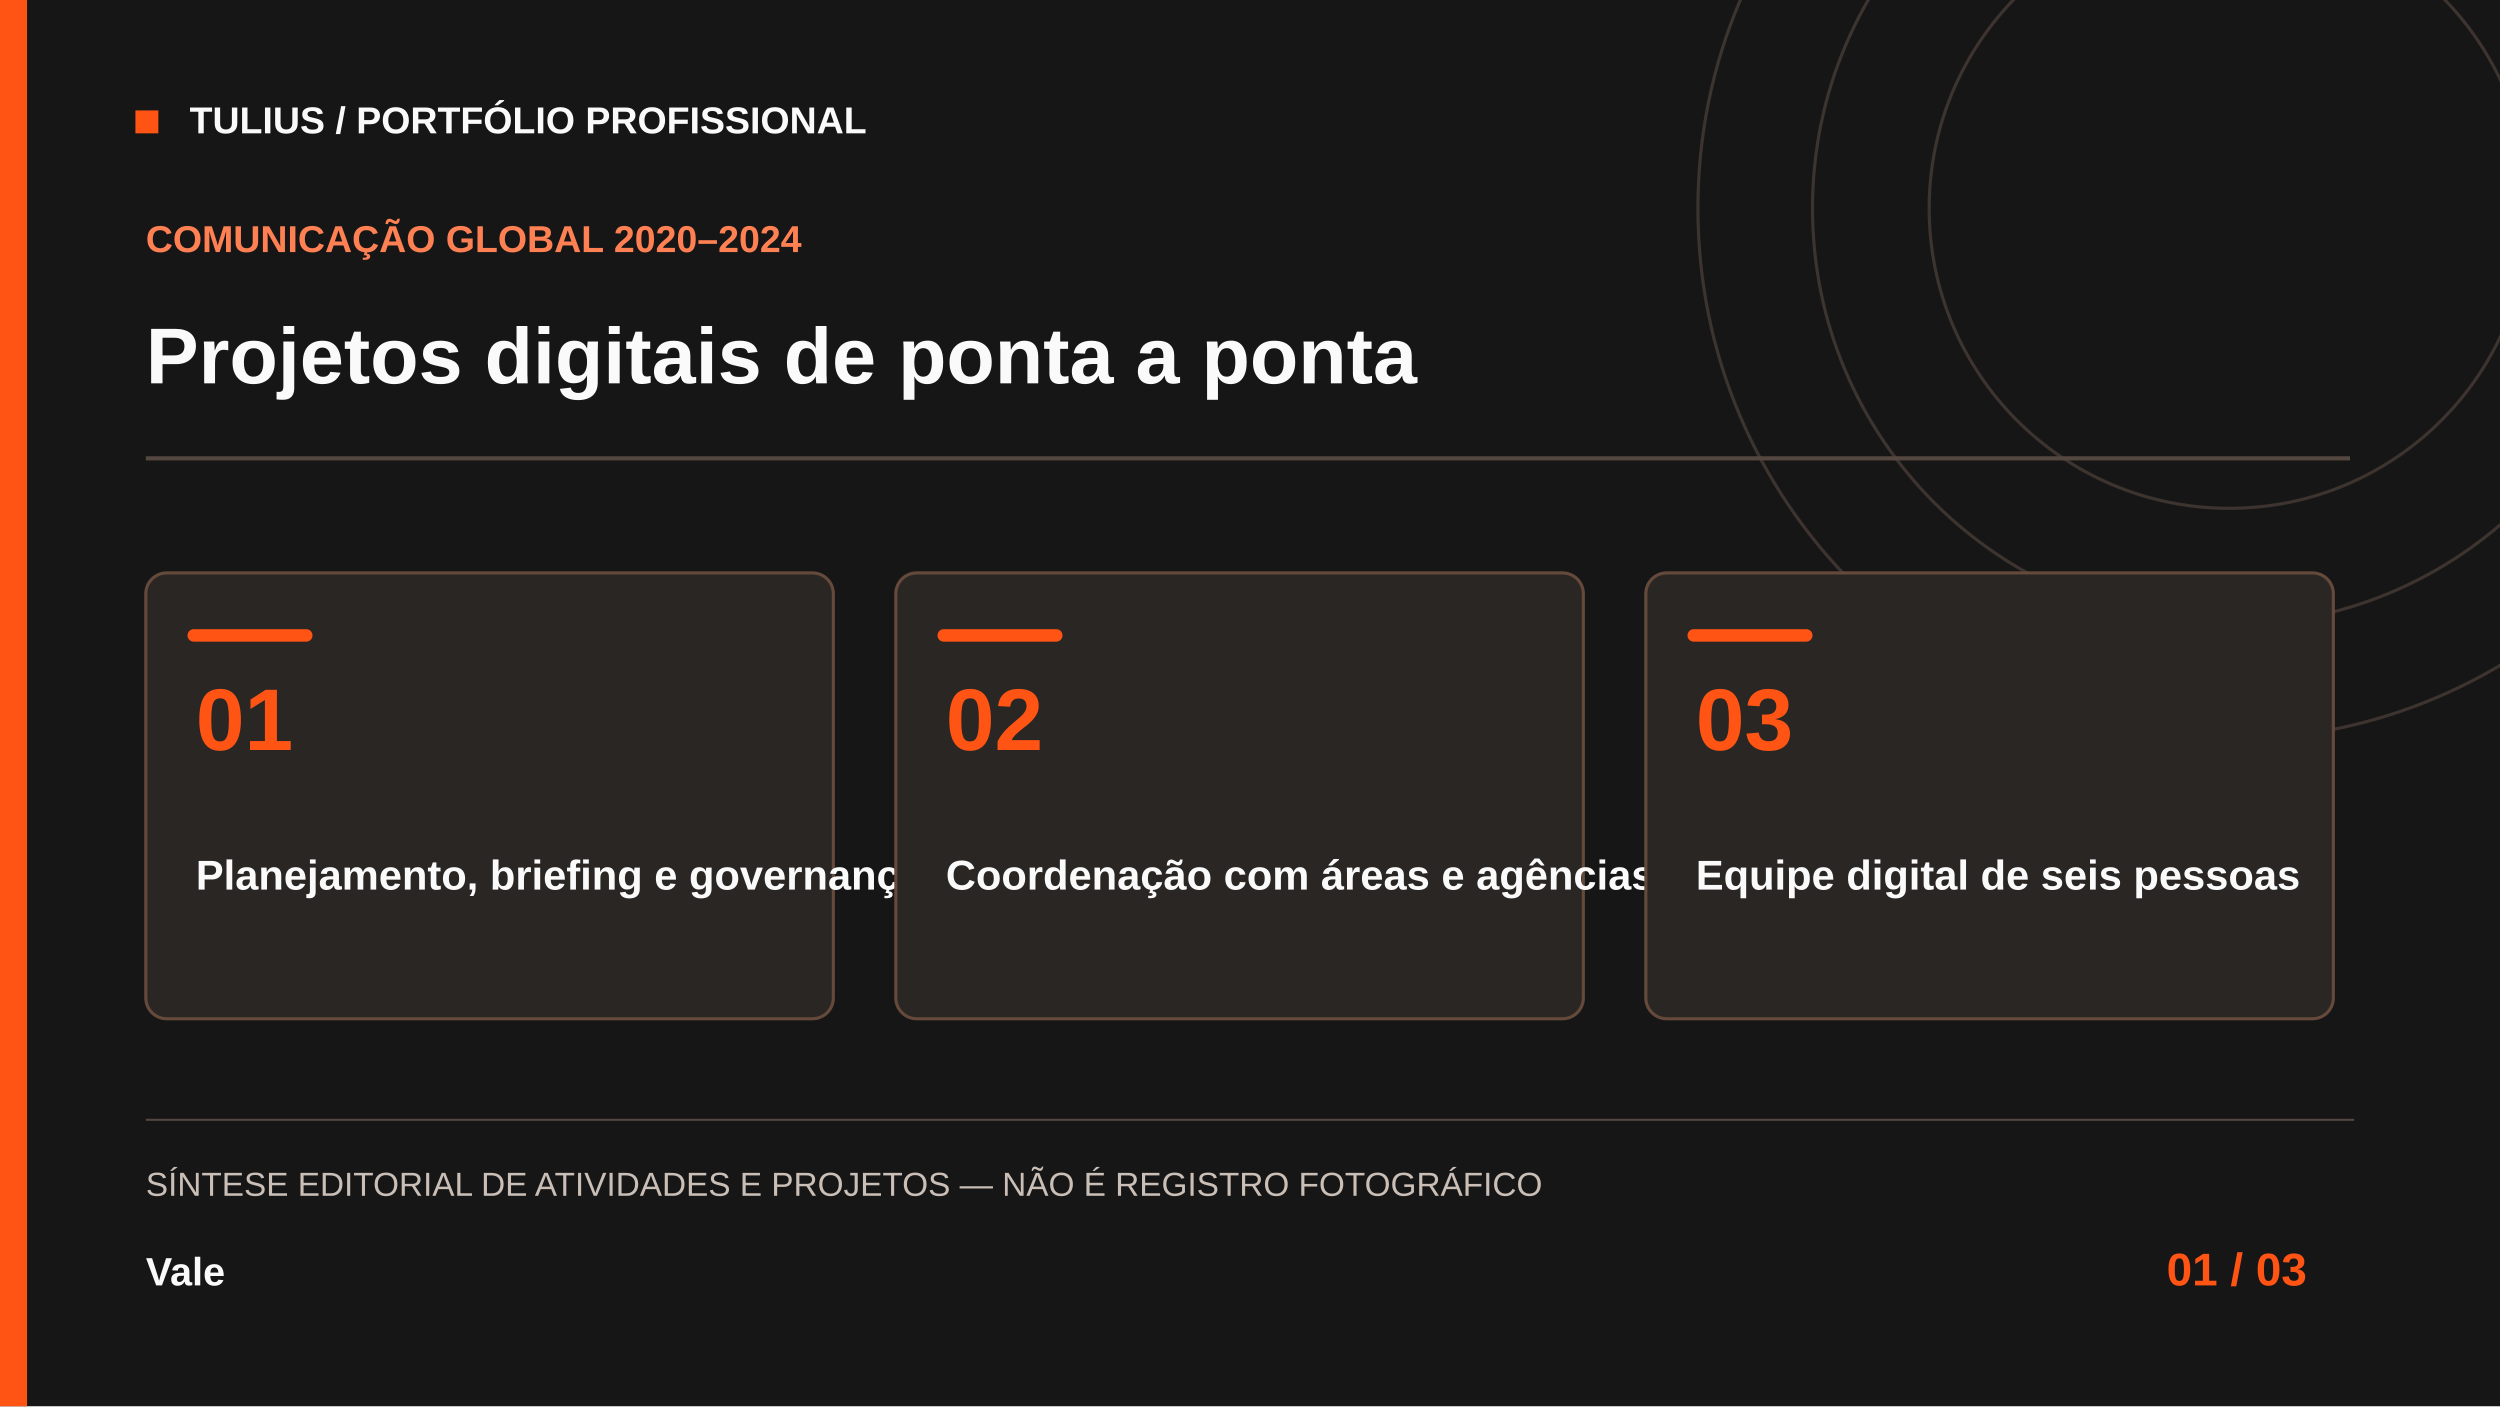
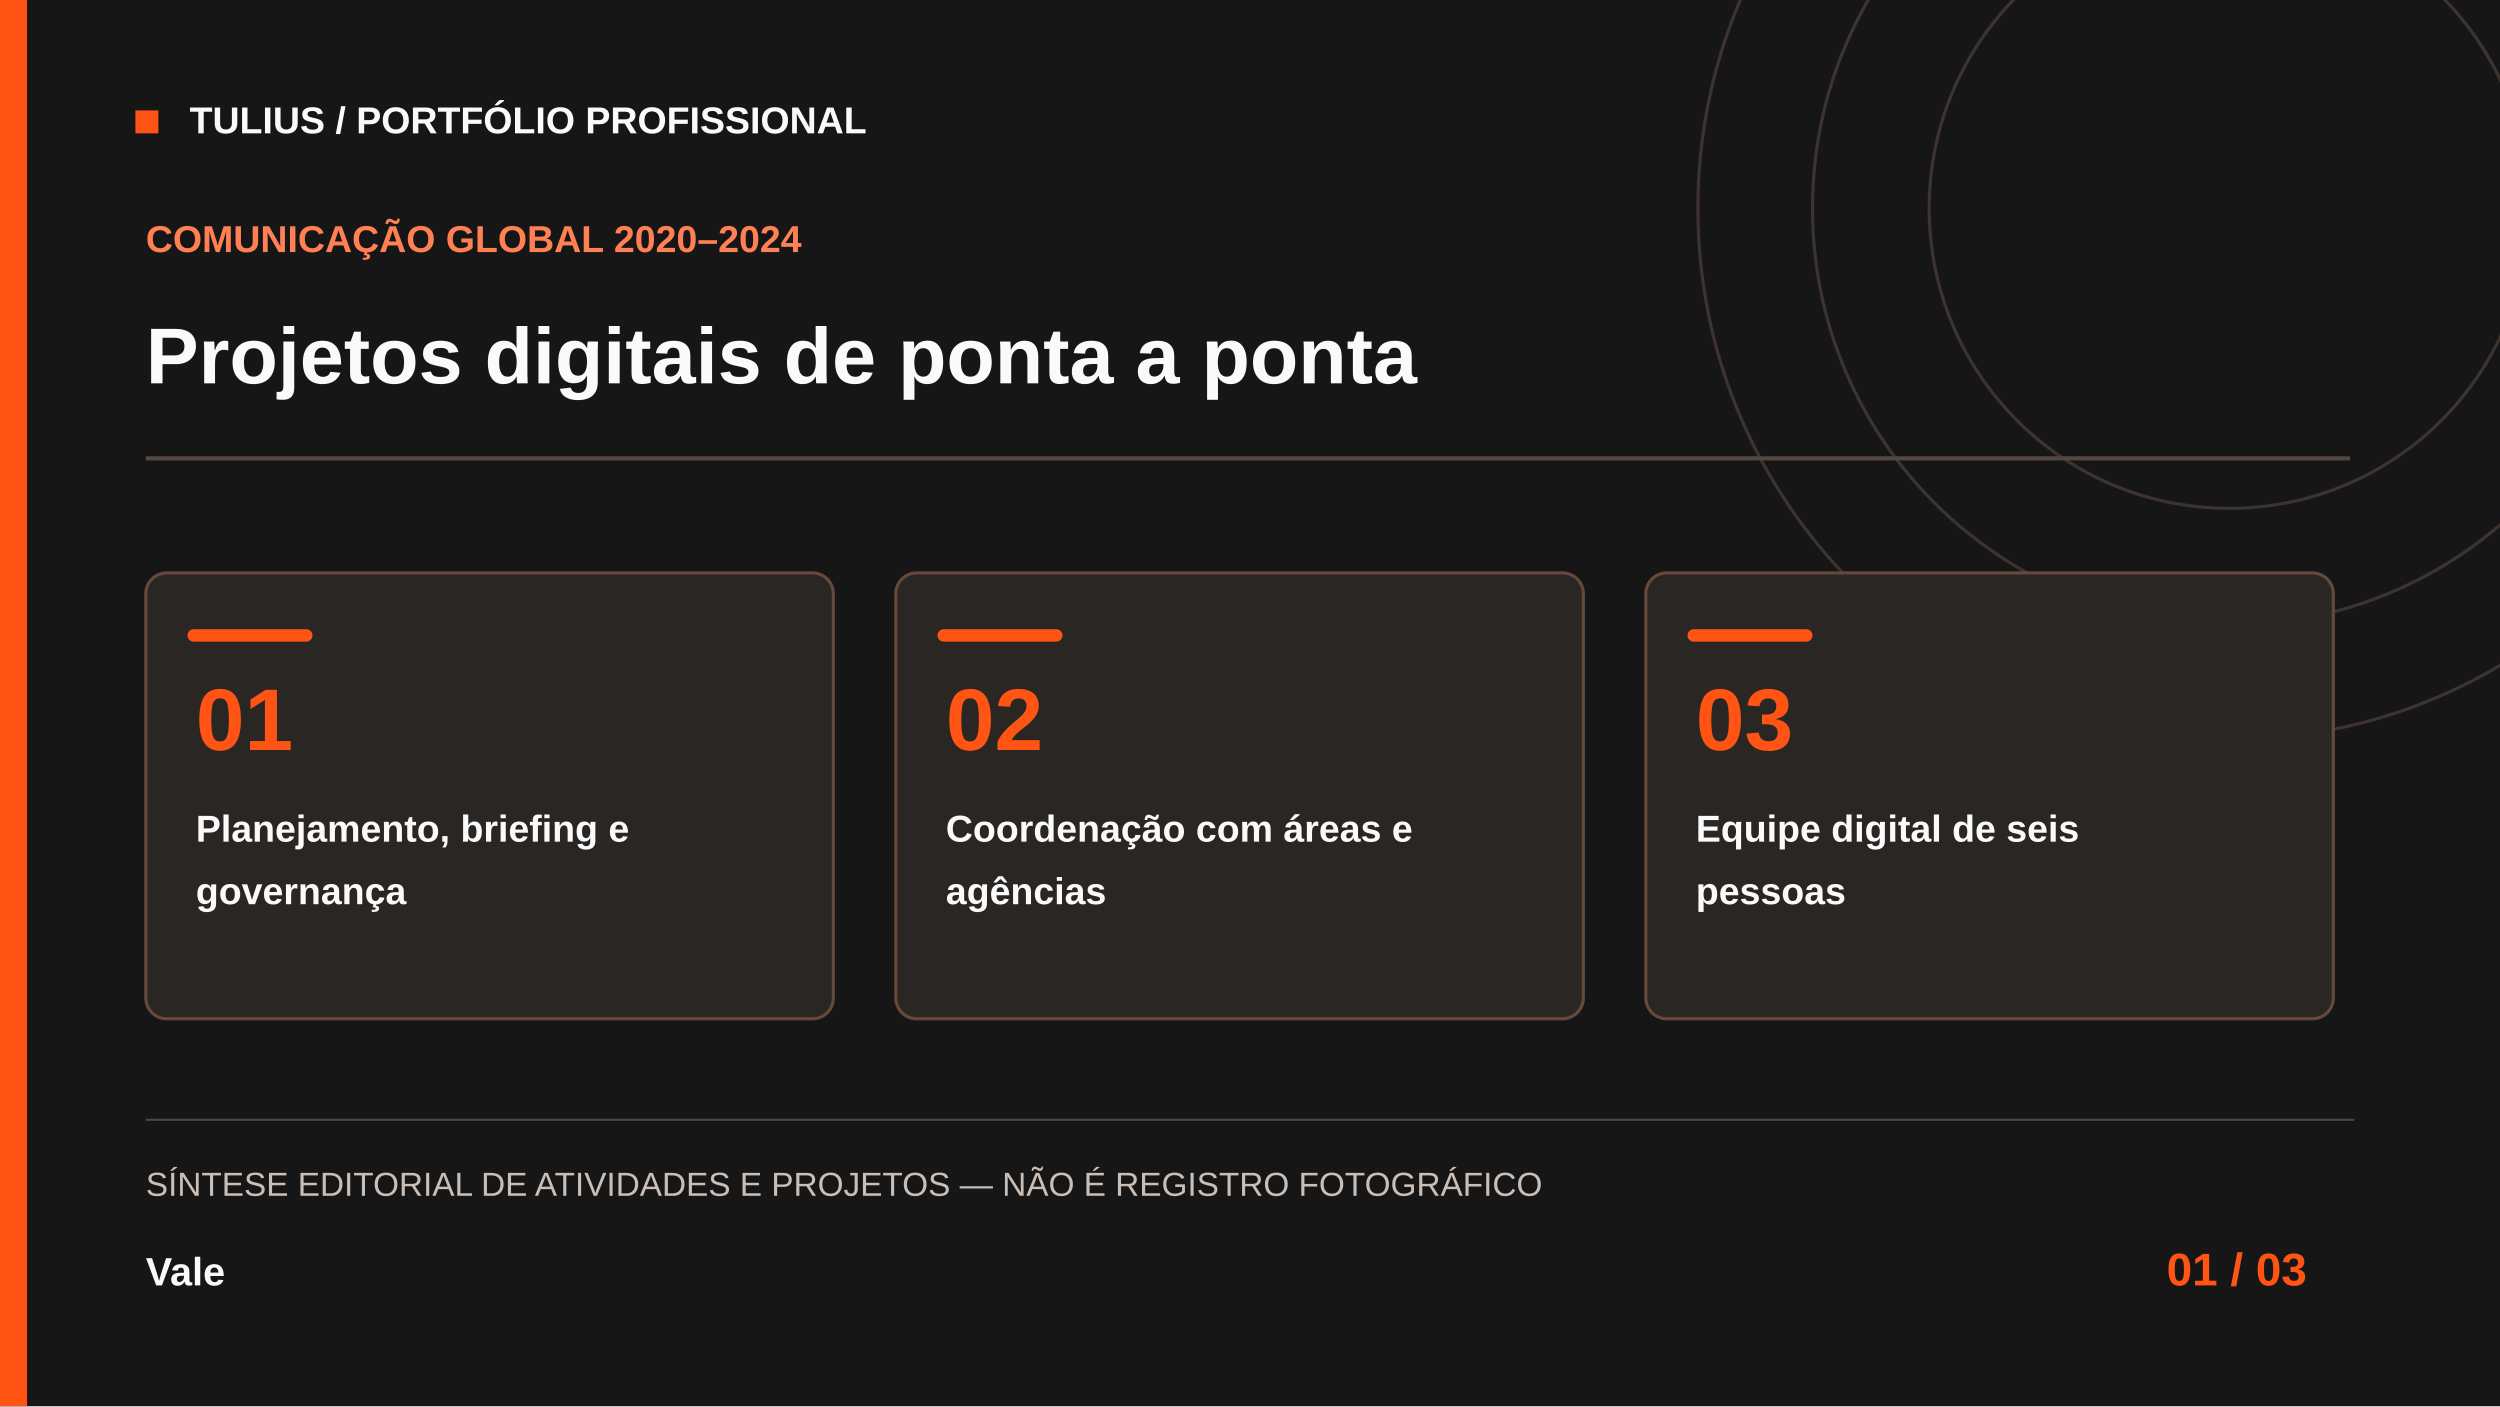
<svg xmlns="http://www.w3.org/2000/svg" width="1200" height="675" viewBox="0 0 1200 675" role="img" aria-labelledby="title desc">
  <rect width="1200" height="675" fill="#171617" />
  <rect x="0" y="0" width="13" height="675" fill="#FF5414" />
  <circle cx="1070" cy="100" r="255" fill="none" stroke="#3d3430" stroke-width="1.5" />
  <circle cx="1070" cy="100" r="200" fill="none" stroke="#3d3430" stroke-width="1.5" />
  <circle cx="1070" cy="100" r="144" fill="none" stroke="#3d3430" stroke-width="1.5" />
  <rect x="65" y="53" width="11" height="11" fill="#FF5414" />
  <text x="91" y="64" fill="#FAFAFA" font-family="Arial, Helvetica, sans-serif" font-size="18" font-weight="700">TULIUS  /  PORTFÓLIO PROFISSIONAL</text>
  <text x="70" y="121" fill="#FF8052" font-family="Arial, Helvetica, sans-serif" font-size="18" font-weight="700">COMUNICAÇÃO GLOBAL 2020–2024</text>
  <text x="70" y="184" fill="#FAFAFA" font-family="Arial, Helvetica, sans-serif" font-size="38" font-weight="700">Projetos digitais de ponta a ponta</text>
  <line x1="70" y1="220" x2="1128" y2="220" stroke="#544740" stroke-width="2" />
  <g>
    <rect x="70" y="275" width="330" height="214" rx="10" fill="#292624" stroke="#654a3b" stroke-width="1.5" />
    <rect x="90" y="302" width="60" height="6" rx="3" fill="#FF5414" />
    <text x="94" y="360" fill="#FF5414" font-family="Arial, Helvetica, sans-serif" font-size="42" font-weight="700">01</text>
-     <text x="94" y="427" fill="#FAFAFA" font-family="Arial, Helvetica, sans-serif" font-size="20" font-weight="600">Planejamento, briefing e governança</text>
+     <text x="94" y="404" fill="#FAFAFA" font-family="Arial, Helvetica, sans-serif" font-size="18" font-weight="600">
+       <tspan x="94" dy="0">Planejamento, briefing e</tspan>
+       <tspan x="94" dy="30">governança</tspan>
+     </text>
  </g>
  <g>
    <rect x="430" y="275" width="330" height="214" rx="10" fill="#292624" stroke="#654a3b" stroke-width="1.5" />
    <rect x="450" y="302" width="60" height="6" rx="3" fill="#FF5414" />
    <text x="454" y="360" fill="#FF5414" font-family="Arial, Helvetica, sans-serif" font-size="42" font-weight="700">02</text>
-     <text x="454" y="427" fill="#FAFAFA" font-family="Arial, Helvetica, sans-serif" font-size="20" font-weight="600">Coordenação com áreas e agências</text>
+     <text x="454" y="404" fill="#FAFAFA" font-family="Arial, Helvetica, sans-serif" font-size="18" font-weight="600">
+       <tspan x="454" dy="0">Coordenação com áreas e</tspan>
+       <tspan x="454" dy="30">agências</tspan>
+     </text>
  </g>
  <g>
    <rect x="790" y="275" width="330" height="214" rx="10" fill="#292624" stroke="#654a3b" stroke-width="1.5" />
    <rect x="810" y="302" width="60" height="6" rx="3" fill="#FF5414" />
    <text x="814" y="360" fill="#FF5414" font-family="Arial, Helvetica, sans-serif" font-size="42" font-weight="700">03</text>
-     <text x="814" y="427" fill="#FAFAFA" font-family="Arial, Helvetica, sans-serif" font-size="20" font-weight="600">Equipe digital de seis pessoas</text>
+     <text x="814" y="404" fill="#FAFAFA" font-family="Arial, Helvetica, sans-serif" font-size="18" font-weight="600">
+       <tspan x="814" dy="0">Equipe digital de seis</tspan>
+       <tspan x="814" dy="30">pessoas</tspan>
+     </text>
  </g>
  <rect x="70" y="537" width="1060" height="1" fill="#544740" />
  <text x="70" y="574" fill="#cabfb7" font-family="Arial, Helvetica, sans-serif" font-size="16" font-weight="500">SÍNTESE EDITORIAL DE ATIVIDADES E PROJETOS — NÃO É REGISTRO FOTOGRÁFICO</text>
  <text x="70" y="617" fill="#FAFAFA" font-family="Arial, Helvetica, sans-serif" font-size="19" font-weight="700">Vale</text>
  <text x="1040" y="617" fill="#FF5414" font-family="Arial, Helvetica, sans-serif" font-size="22" font-weight="700">01 / 03</text>
</svg>
